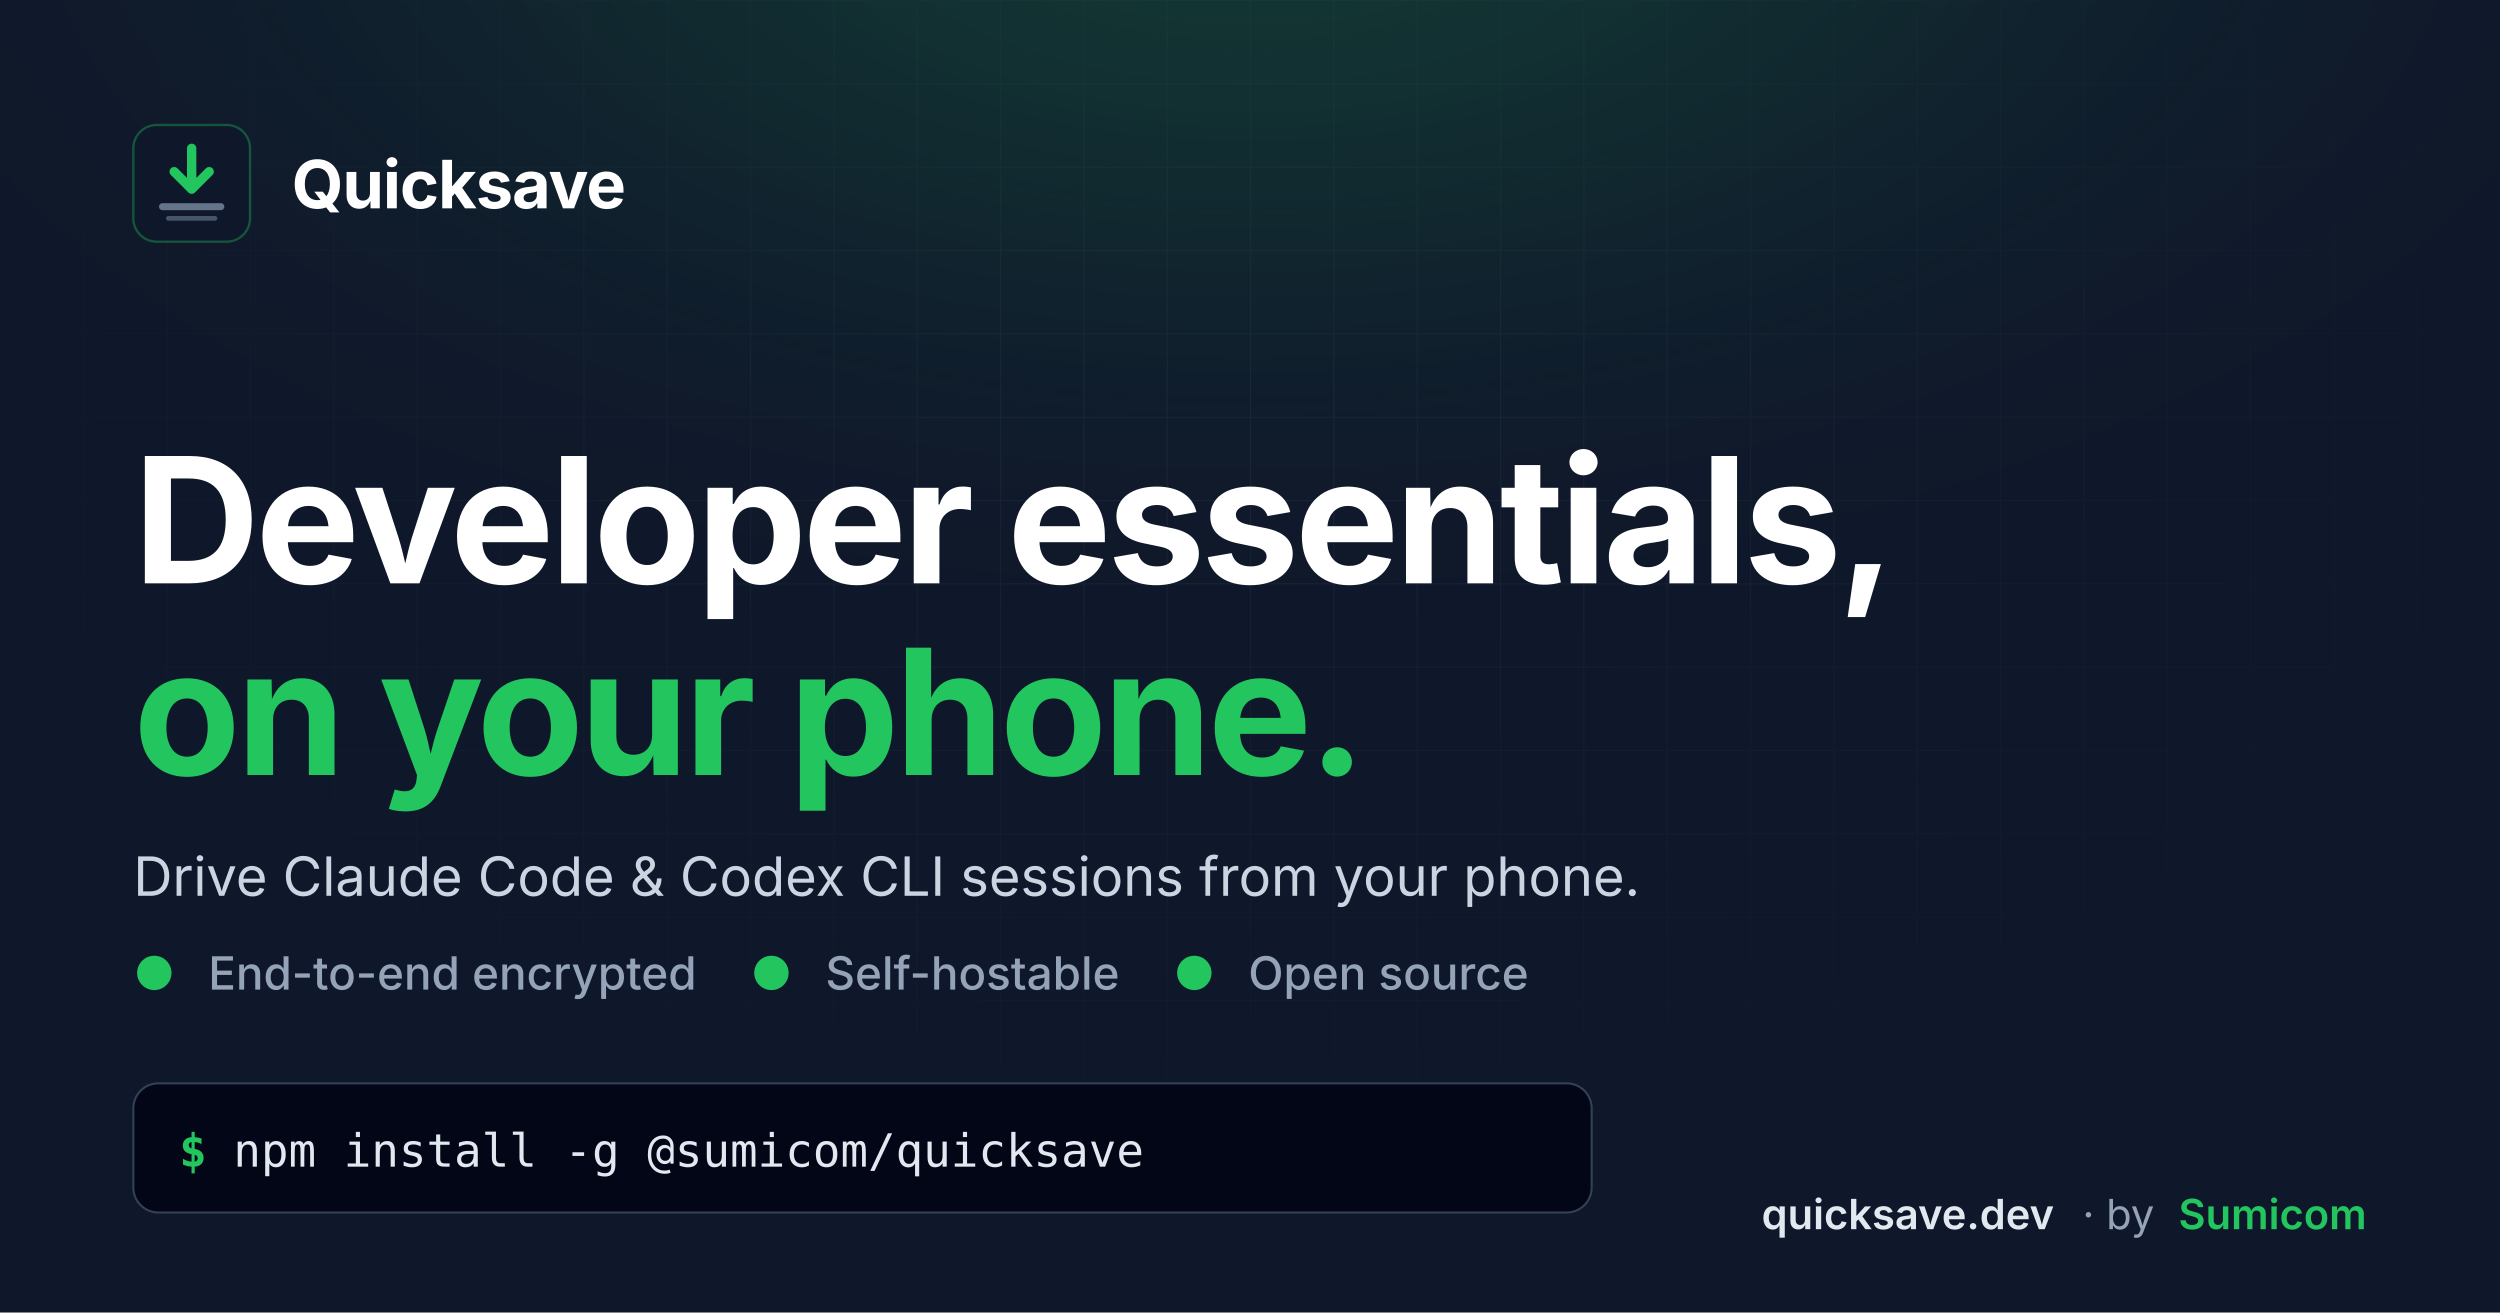
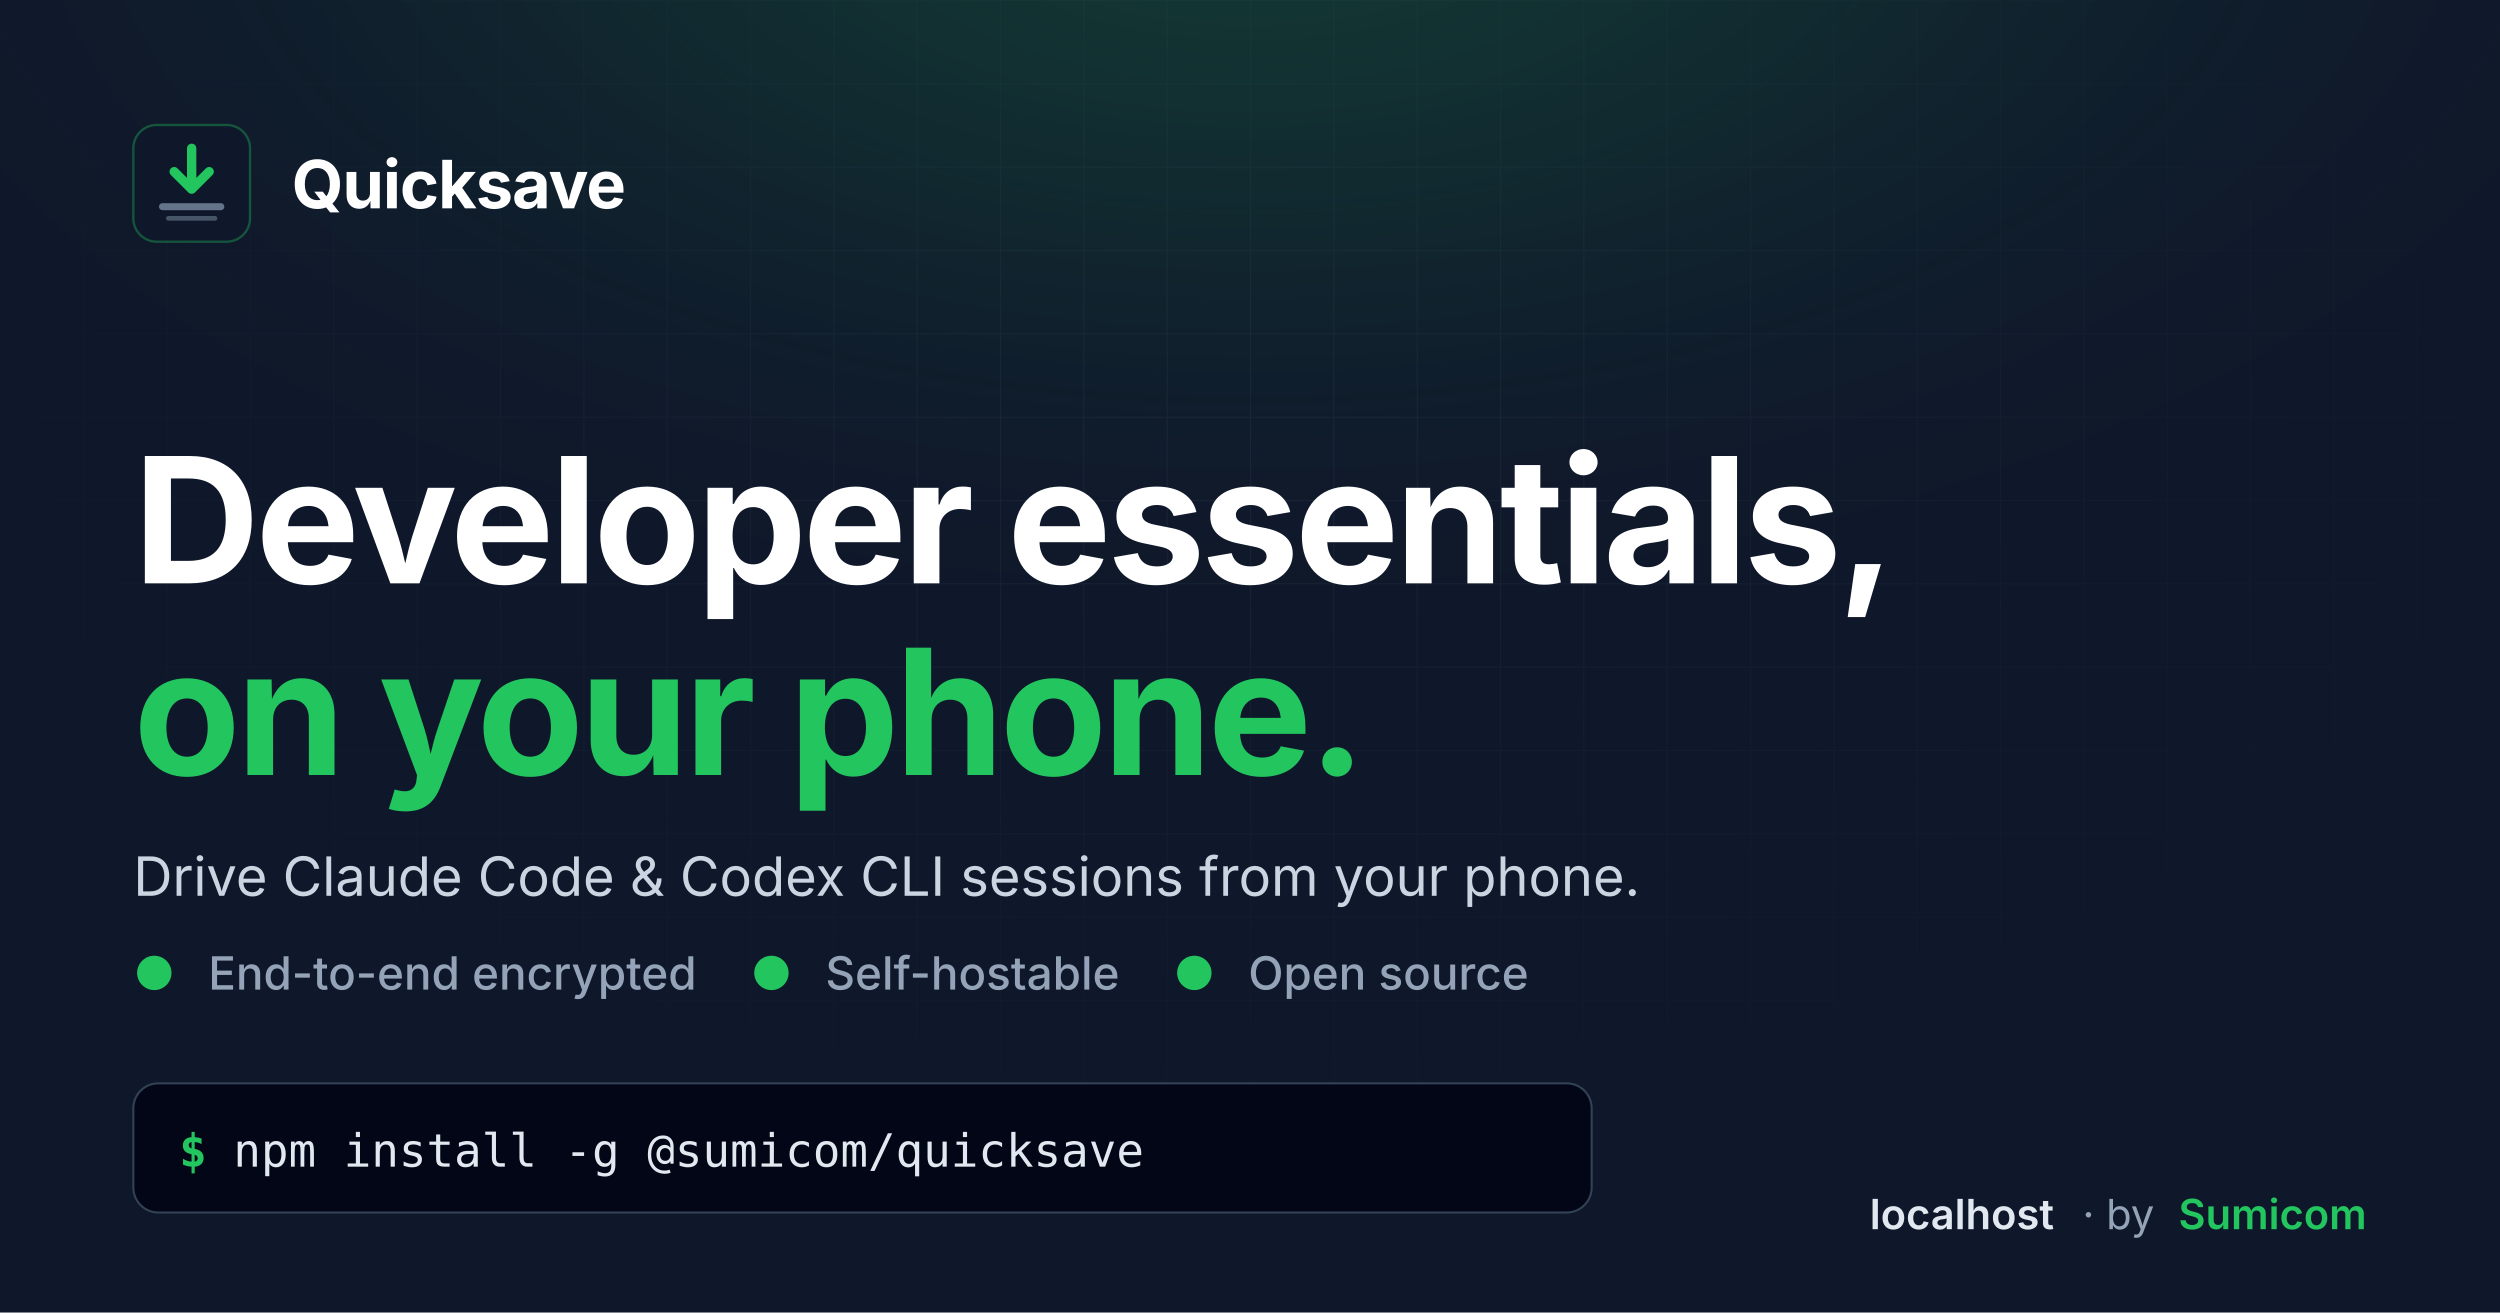
<svg xmlns="http://www.w3.org/2000/svg" viewBox="0 0 1200 630" width="1200" height="630">
  <defs>
    <radialGradient id="glow" cx="50%" cy="-10%" r="65%">
      <stop offset="0%" stop-color="#22c55e" stop-opacity="0.22" />
      <stop offset="60%" stop-color="#22c55e" stop-opacity="0.04" />
      <stop offset="100%" stop-color="#0f172a" stop-opacity="0" />
    </radialGradient>
    <pattern id="grid" width="40" height="40" patternUnits="userSpaceOnUse">
      <path d="M 40 0 L 0 0 0 40" fill="none" stroke="#94a3b8" stroke-opacity="0.08" stroke-width="1" />
    </pattern>
    <radialGradient id="grid-mask" cx="50%" cy="35%" r="55%">
      <stop offset="0%" stop-color="#fff" stop-opacity="1" />
      <stop offset="100%" stop-color="#fff" stop-opacity="0" />
    </radialGradient>
    <mask id="grid-fade">
      <rect x="0" y="0" width="1200" height="630" fill="url(#grid-mask)" />
    </mask>
  </defs>
  <rect x="0" y="0" width="1200" height="630" fill="#0f172a" />
  <rect x="0" y="0" width="1200" height="630" fill="url(#grid)" mask="url(#grid-fade)" />
  <rect x="0" y="0" width="1200" height="630" fill="url(#glow)" />
  <g transform="translate(64, 60)">
    <g transform="scale(0.56)">
      <rect width="100" height="100" rx="20" fill="#0f172a" stroke="#22c55e" stroke-opacity="0.35" stroke-width="2" />
      <path d="M50 20 L50 55 M35 40 L50 55 L65 40" stroke="#22c55e" stroke-width="8" stroke-linecap="round" stroke-linejoin="round" fill="none" />
      <path d="M25 70 L75 70" stroke="#64748b" stroke-width="6" stroke-linecap="round" />
      <path d="M30 80 L70 80" stroke="#475569" stroke-width="4" stroke-linecap="round" />
    </g>
    <text x="76" y="40" font-family="Ubuntu, Inter, sans-serif" font-size="32" font-weight="700" fill="#ffffff" letter-spacing="-0.5">Quicksave</text>
  </g>
  <g font-family="Ubuntu, Inter, sans-serif" font-weight="700" letter-spacing="-2">
    <text x="64" y="280" font-size="84" fill="#ffffff">Developer essentials,</text>
    <text x="64" y="372" font-size="84" fill="#22c55e">on your phone.</text>
  </g>
  <text x="64" y="430" font-family="Ubuntu, Inter, sans-serif" font-size="26" font-weight="400" fill="#cbd5e1">
    Drive Claude Code &amp; Codex CLI sessions from your phone.
  </text>
  <g font-family="Ubuntu, Inter, sans-serif" font-size="22" font-weight="500" fill="#94a3b8">
    <text x="64" y="475">
      <tspan fill="#22c55e">●</tspan>
      <tspan dx="10">End-to-end encrypted</tspan>
      <tspan dx="20" fill="#22c55e">●</tspan>
      <tspan dx="10">Self-hostable</tspan>
      <tspan dx="20" fill="#22c55e">●</tspan>
      <tspan dx="10">Open source</tspan>
    </text>
  </g>
  <g transform="translate(64, 520)">
    <rect x="0" y="0" width="700" height="62" rx="12" fill="#020617" stroke="#334155" stroke-width="1" />
    <text x="22" y="40" font-family="Ubuntu Mono, JetBrains Mono, monospace" font-size="22" fill="#22c55e" font-weight="700">$</text>
    <text x="48" y="40" font-family="Ubuntu Mono, JetBrains Mono, monospace" font-size="22" fill="#e2e8f0">npm install -g @sumicom/quicksave</text>
  </g>
  <g transform="translate(1136, 590)" text-anchor="end">
    <text x="0" y="0" font-family="Ubuntu, Inter, sans-serif" font-size="20" fill="#94a3b8">
-       <tspan fill="#e2e8f0" font-weight="600">quicksave.dev</tspan>
+       <tspan fill="#e2e8f0" font-weight="600">localhost</tspan>
      <tspan dx="8">· by</tspan>
      <tspan dx="6" fill="#22c55e" font-weight="600">Sumicom</tspan>
    </text>
  </g>
</svg>
